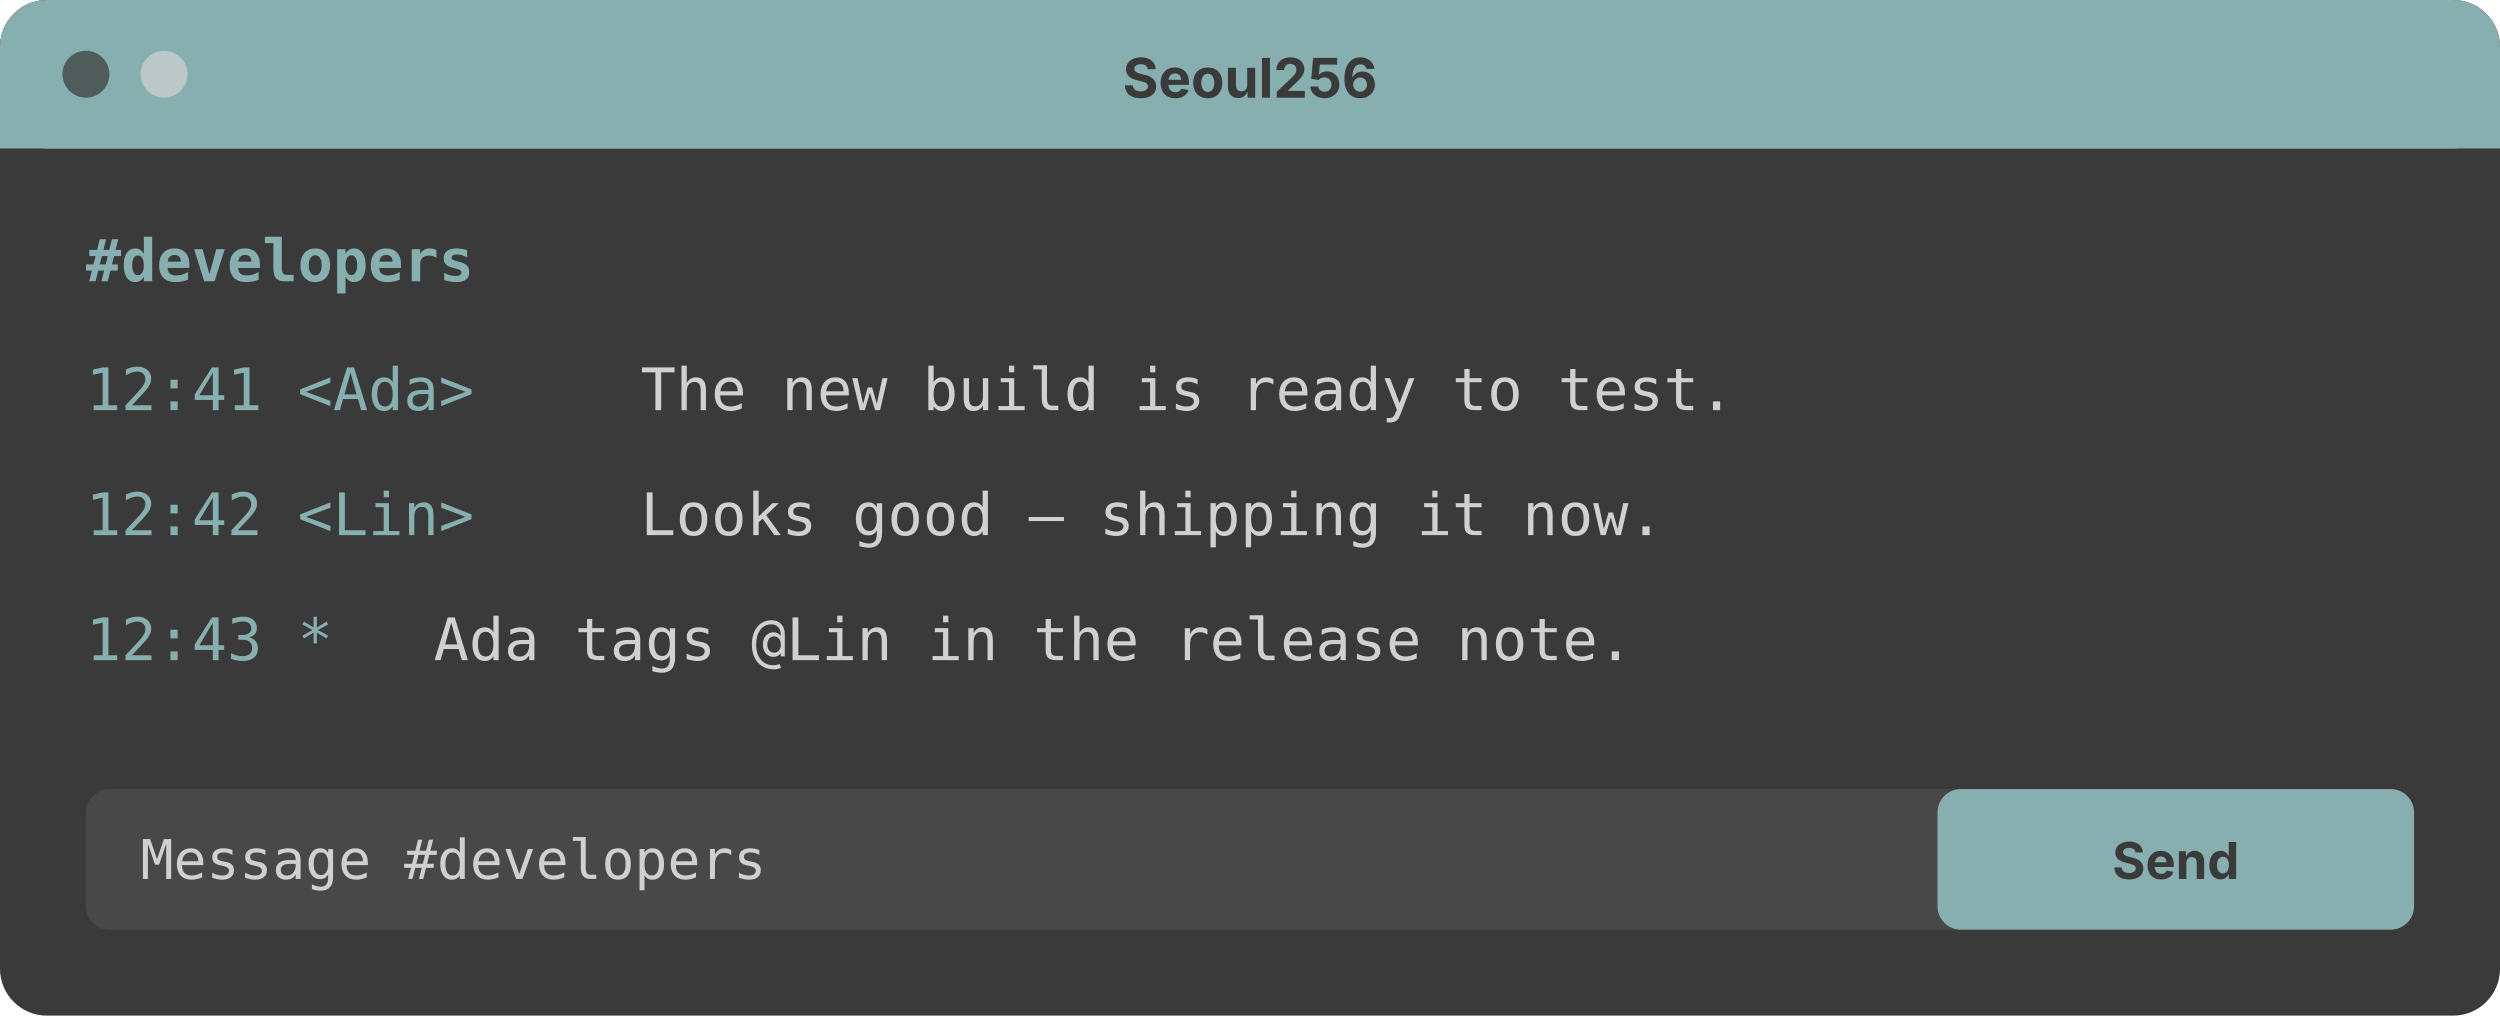
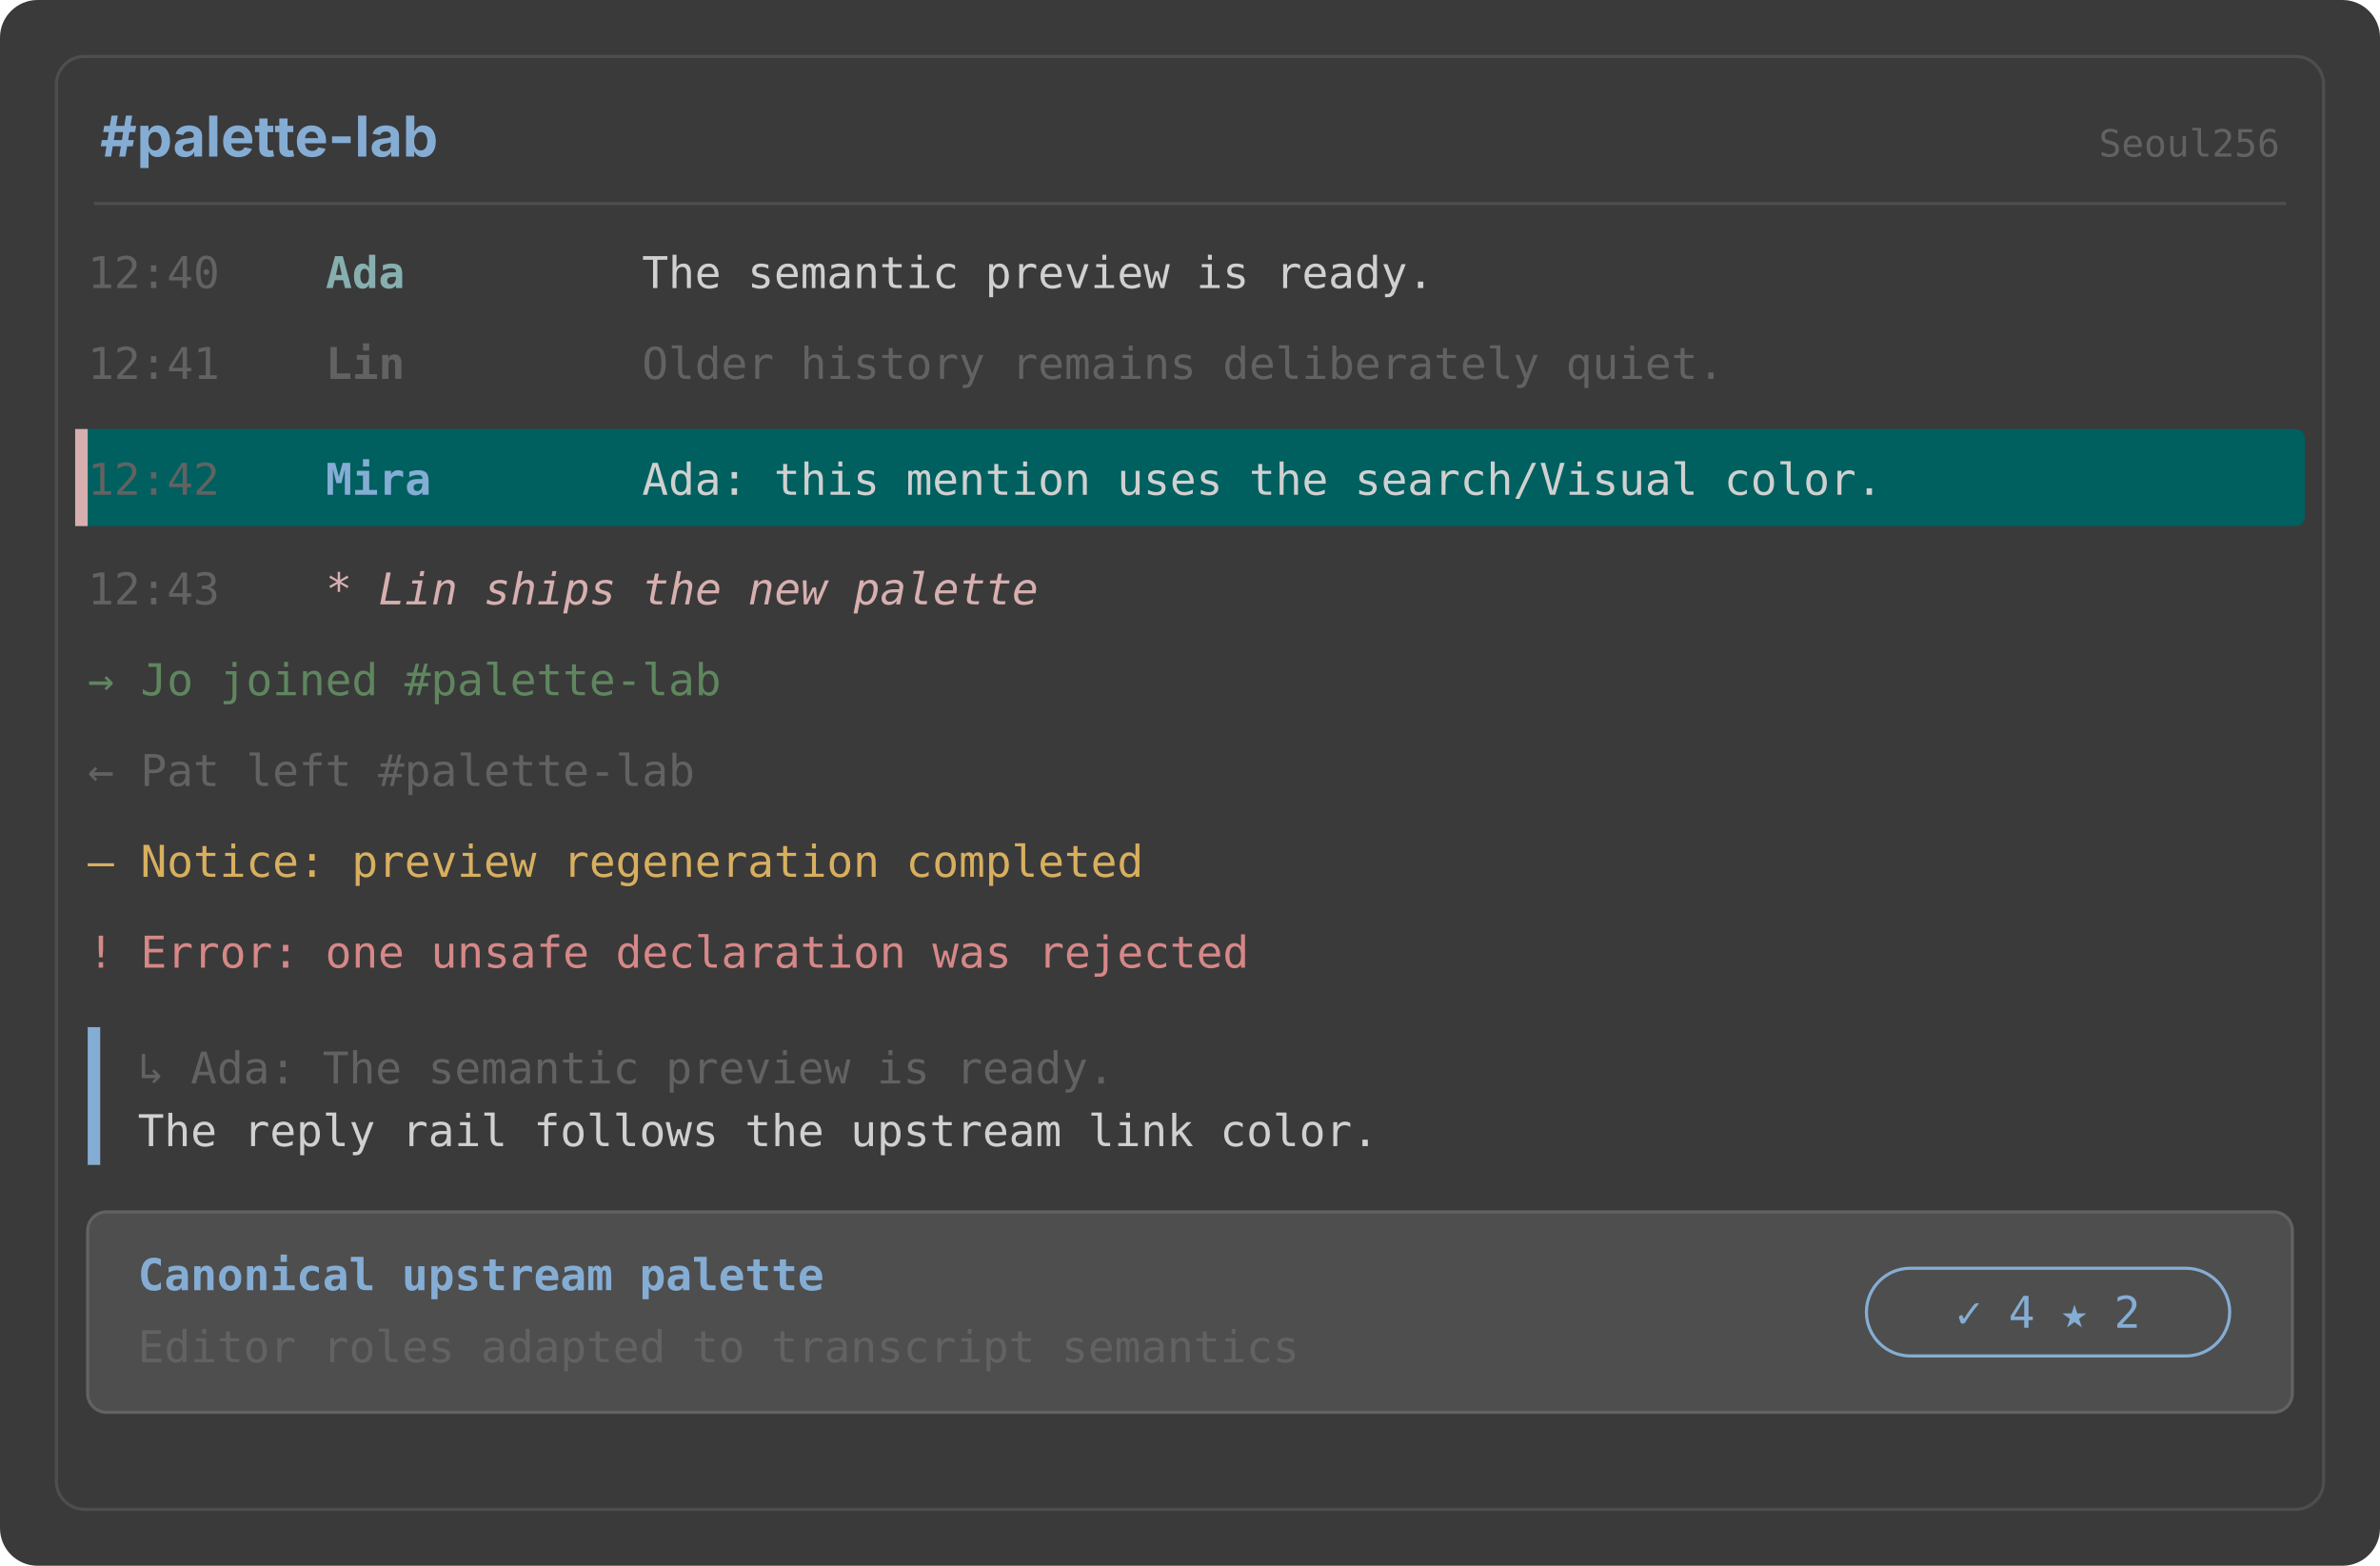
- <svg xmlns="http://www.w3.org/2000/svg" width="640" height="260" viewBox="0 0 640 260" role="img" aria-labelledby="title description">
-   <description id="description">Example chat window using the adapted background, text, and accent colors.</description>
-   <rect width="640" height="260" rx="12" fill="#3a3a3a" />
-   <rect width="640" height="38" rx="12" fill="#87afaf" />
-   <rect y="26" width="640" height="12" fill="#87afaf" />
-   <circle cx="22" cy="19" r="6" fill="#3a3a3a" opacity="0.72" />
-   <circle cx="42" cy="19" r="6" fill="#d0d0d0" opacity="0.72" />
-   <text x="320" y="25" text-anchor="middle" font-family="-apple-system, BlinkMacSystemFont, sans-serif" font-size="14" font-weight="700" fill="#3a3a3a">Seoul256</text>
-   <g font-family="ui-monospace, SFMono-Regular, Menlo, Consolas, monospace" font-size="15">
-     <text x="22" y="72" fill="#87afaf" font-weight="700">#developers</text>
-     <text x="22" y="105" fill="#87afaf">12:41  &lt;Ada&gt;</text>
-     <text x="164" y="105" fill="#d0d0d0">The new build is ready to test.</text>
-     <text x="22" y="137" fill="#87afaf">12:42  &lt;Lin&gt;</text>
-     <text x="164" y="137" fill="#d0d0d0">Looks good — shipping it now.</text>
-     <text x="22" y="169" fill="#87afaf">12:43  *</text>
-     <text x="111" y="169" fill="#d0d0d0">Ada tags @Lin in the release note.</text>
+ <svg xmlns="http://www.w3.org/2000/svg" width="760" height="500" viewBox="0 0 760 500" role="img" aria-labelledby="title description">
+   <description id="description">Transcript preview showing ordinary messages, history, a mention, an action, membership events, a notice, an error, a reply, a link card, and reactions using the generated custom CSS palette.</description>
+   <rect width="760" height="500" rx="12" fill="#3a3a3a" />
+   <rect x="18" y="18" width="724" height="464" rx="9" fill="#3a3a3a" stroke="#4e4e4e" />
+   <text x="32" y="50" font-family="-apple-system, BlinkMacSystemFont, sans-serif" font-size="18" font-weight="700" fill="#85add4">#palette-lab</text>
+   <text x="728" y="50" text-anchor="end" font-family="ui-monospace, SFMono-Regular, Menlo, monospace" font-size="12" fill="#626262">Seoul256</text>
+   <line x1="30" y1="65" x2="730" y2="65" stroke="#4e4e4e" />
+   <g font-family="ui-monospace, SFMono-Regular, Menlo, Consolas, monospace" font-size="14">
+     <text x="28" y="92" fill="#626262">12:40</text>
+     <text x="104" y="92" fill="#87afaf" font-weight="700">Ada</text>
+     <text x="205" y="92" fill="#d0d0d0">The semantic preview is ready.</text>
+     <text x="28" y="121" fill="#626262">12:41</text>
+     <text x="104" y="121" fill="#626262" font-weight="700">Lin</text>
+     <text x="205" y="121" fill="#626262">Older history remains deliberately quiet.</text>
+     <rect x="24" y="137" width="712" height="31" rx="3" fill="#005f5f" />
+     <rect x="24" y="137" width="4" height="31" fill="#d7afaf" />
+     <text x="28" y="158" fill="#626262">12:42</text>
+     <text x="104" y="158" fill="#85add4" font-weight="700">Mira</text>
+     <text x="205" y="158" fill="#d0d0d0">Ada: this mention uses the search/Visual color.</text>
+     <text x="28" y="193" fill="#626262">12:43</text>
+     <text x="104" y="193" fill="#d7afaf" font-style="italic">* Lin ships the new palette</text>
+     <text x="28" y="222" fill="#5f865f">→ Jo joined #palette-lab</text>
+     <text x="28" y="251" fill="#626262">← Pat left #palette-lab</text>
+     <text x="28" y="280" fill="#d8af5f">— Notice: preview regeneration completed</text>
+     <text x="28" y="309" fill="#d68787">! Error: one unsafe declaration was rejected</text>
+     <rect x="28" y="328" width="4" height="44" fill="#85add4" />
+     <text x="44" y="346" fill="#626262">↳ Ada: The semantic preview is ready.</text>
+     <text x="44" y="366" fill="#d0d0d0">The reply rail follows the upstream link color.</text>
+     <rect x="28" y="387" width="704" height="64" rx="6" fill="#4e4e4e" stroke="#626262" />
+     <text x="44" y="412" fill="#85add4" font-weight="700">Canonical upstream palette</text>
+     <text x="44" y="435" fill="#626262">Editor roles adapted to transcript semantics</text>
+     <rect x="596" y="405" width="116" height="28" rx="14" fill="#4e4e4e" stroke="#85add4" />
+     <text x="654" y="424" text-anchor="middle" fill="#85add4">✓ 4   ★ 2</text>
  </g>
-   <rect x="22" y="202" width="596" height="36" rx="6" fill="#d0d0d0" opacity="0.09" />
-   <text x="36" y="225" font-family="ui-monospace, SFMono-Regular, Menlo, Consolas, monospace" font-size="14" fill="#d0d0d0">Message #developers</text>
-   <rect x="496" y="202" width="122" height="36" rx="6" fill="#87afaf" />
-   <text x="557" y="225" text-anchor="middle" font-family="-apple-system, BlinkMacSystemFont, sans-serif" font-size="13" font-weight="700" fill="#3a3a3a">Send</text>
</svg>
